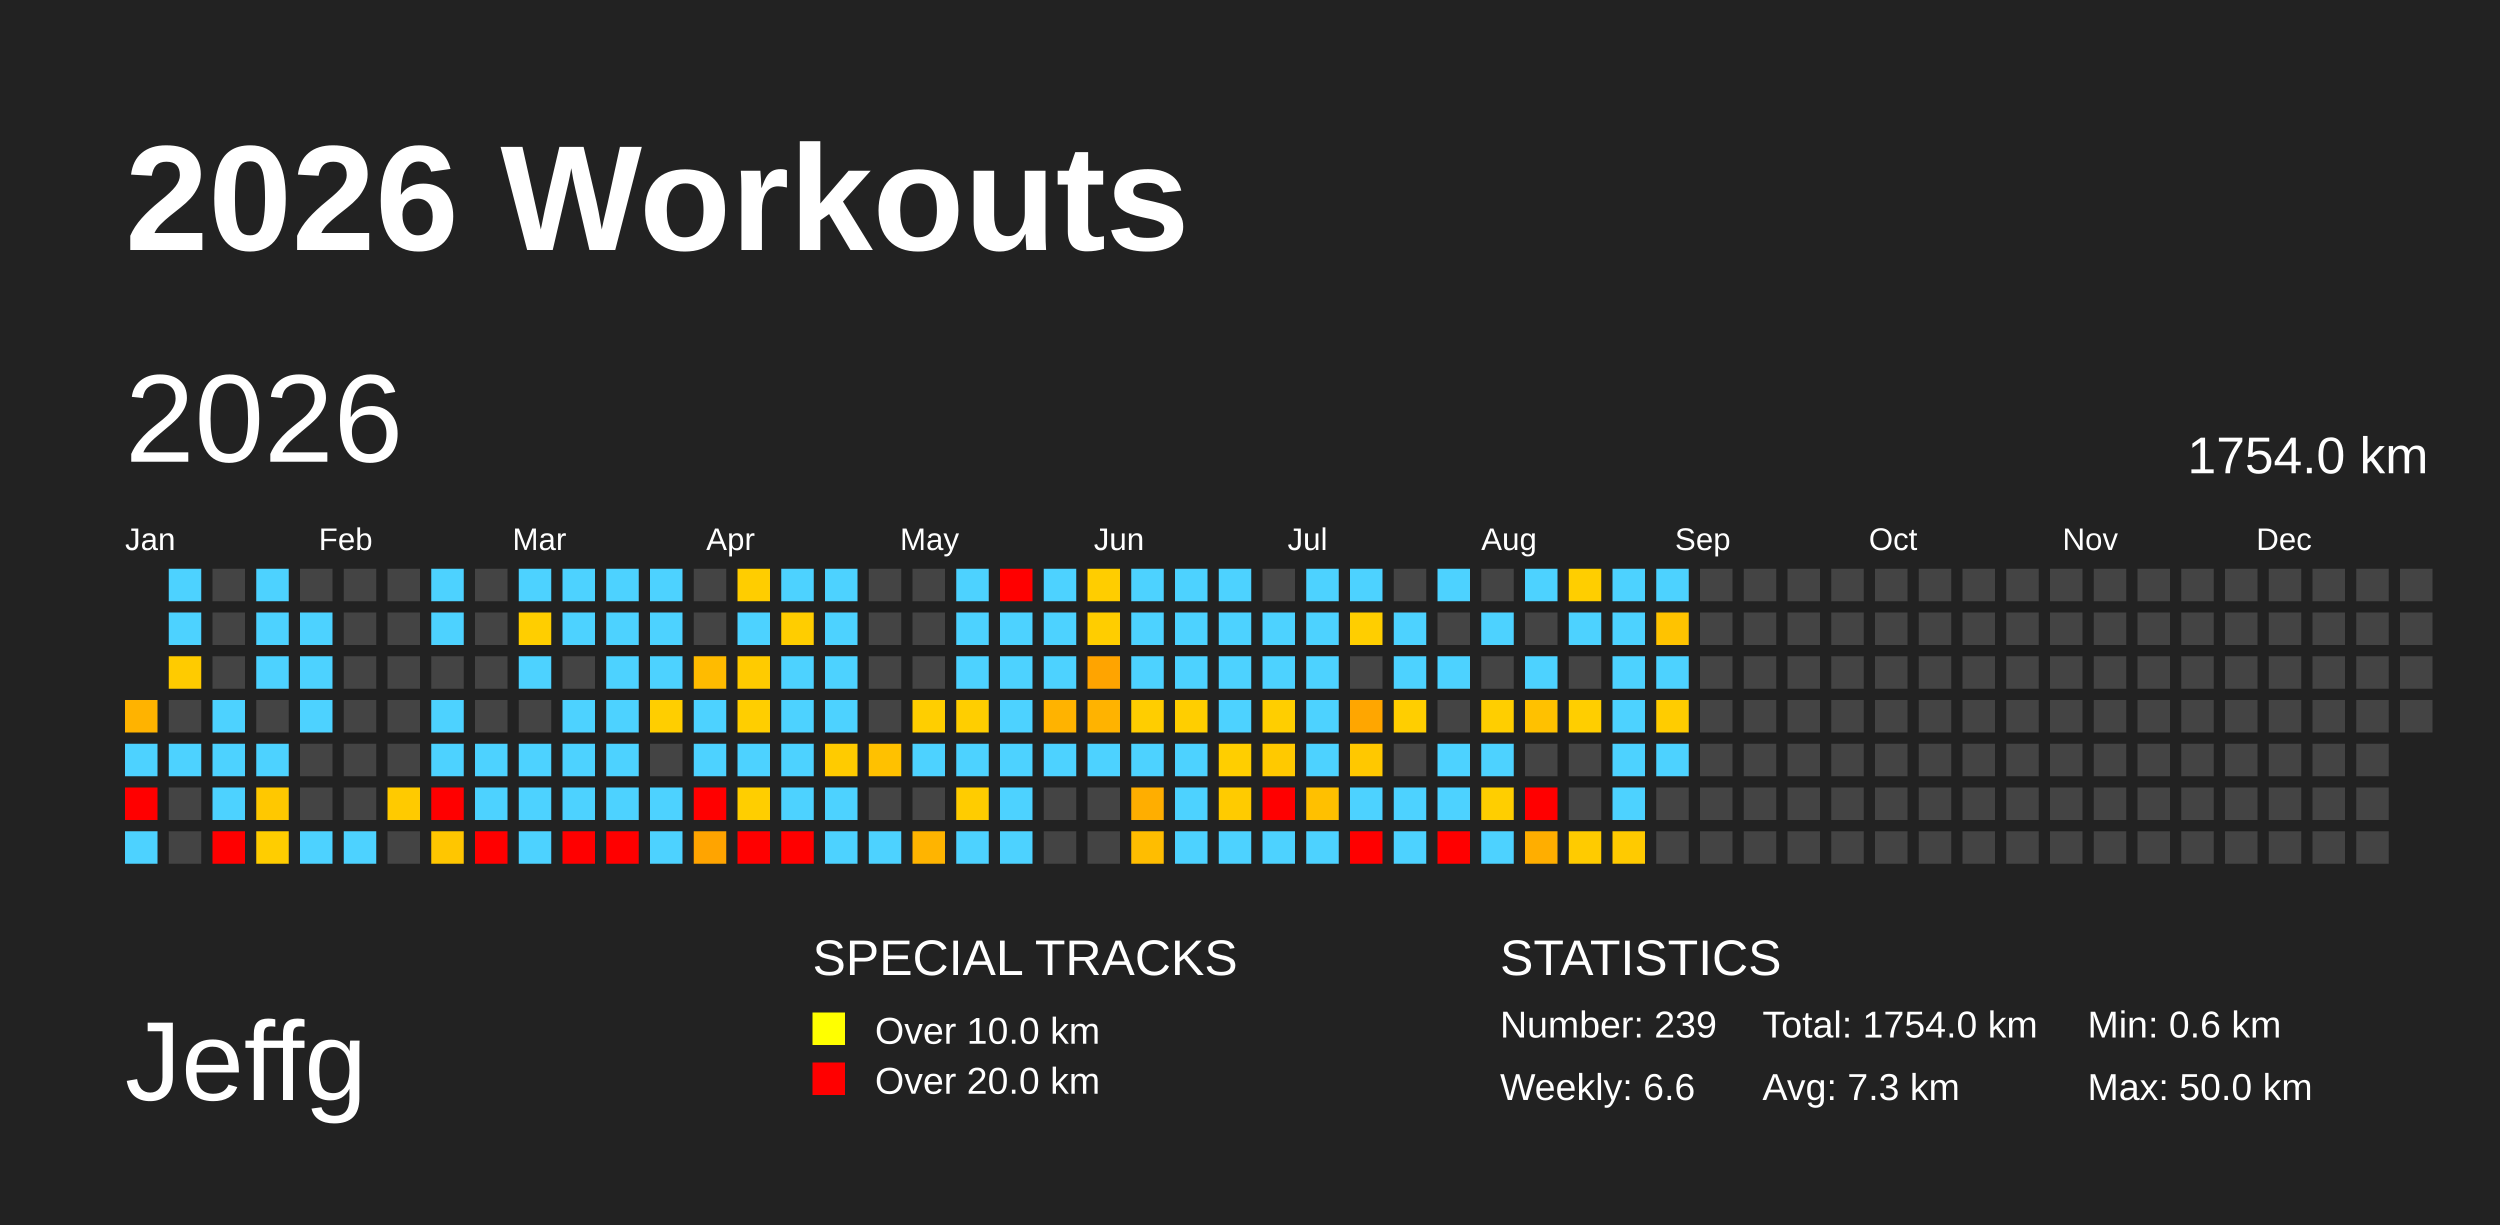
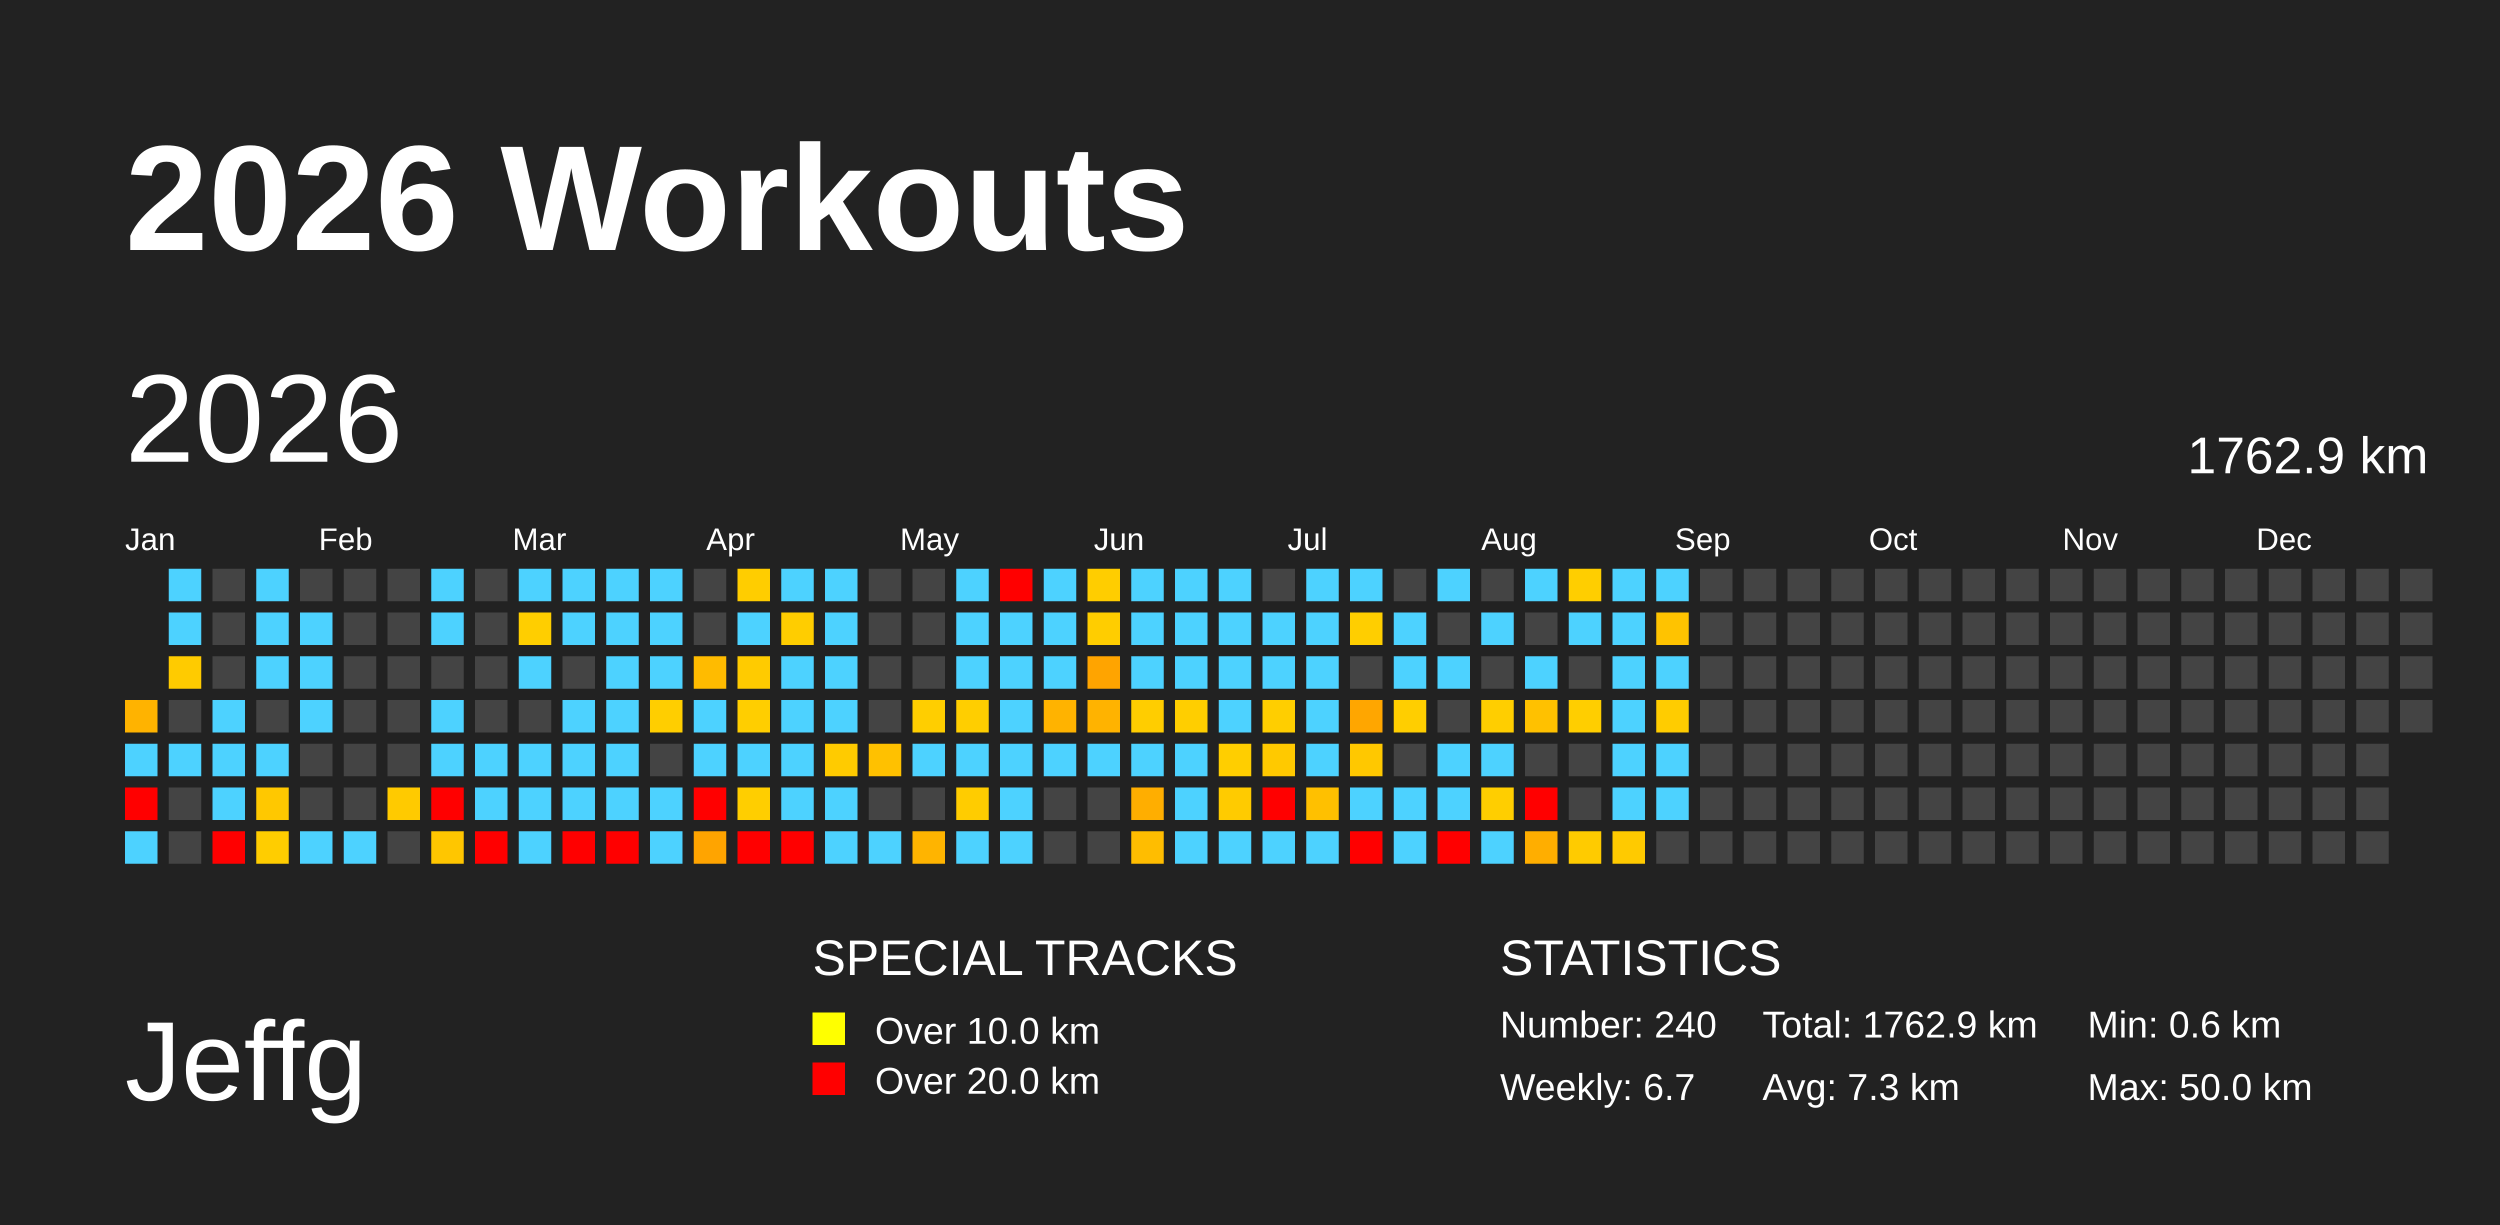
<svg xmlns="http://www.w3.org/2000/svg" baseProfile="full" height="98mm" version="1.1" viewBox="0,0,200,98" width="200mm">
  <defs />
  <rect fill="#222222" height="98" width="200" x="0" y="0" />
  <text fill="#FFFFFF" style="font-size:12px; font-family:Arial; font-weight:bold;" x="10" y="20">2026 Workouts</text>
  <text fill="#FFFFFF" style="font-size:9px; font-family:Arial" x="10" y="88">Jeffg</text>
  <text fill="#FFFFFF" style="font-size:4px; font-family:Arial" x="65" y="78">SPECIAL TRACKS</text>
  <rect fill="yellow" height="2.6" width="2.6" x="65" y="81" />
  <text fill="#FFFFFF" style="font-size:3px; font-family:Arial" x="70" y="83.5">Over 10.0 km</text>
  <rect fill="red" height="2.6" width="2.6" x="65" y="85" />
  <text fill="#FFFFFF" style="font-size:3px; font-family:Arial" x="70" y="87.5">Over 20.0 km</text>
  <text fill="#FFFFFF" style="font-size:4px; font-family:Arial" x="120" y="78">STATISTICS</text>
-   <text fill="#FFFFFF" style="font-size:3px; font-family:Arial" x="120" y="83">Number: 239</text>
-   <text fill="#FFFFFF" style="font-size:3px; font-family:Arial" x="120" y="88">Weekly: 6.6</text>
-   <text fill="#FFFFFF" style="font-size:3px; font-family:Arial" x="141" y="83">Total: 1754.0 km</text>
+   <text fill="#FFFFFF" style="font-size:3px; font-family:Arial" x="120" y="83">Number: 240</text>
+   <text fill="#FFFFFF" style="font-size:3px; font-family:Arial" x="120" y="88">Weekly: 6.7</text>
+   <text fill="#FFFFFF" style="font-size:3px; font-family:Arial" x="141" y="83">Total: 1762.9 km</text>
  <text fill="#FFFFFF" style="font-size:3px; font-family:Arial" x="141" y="88">Avg: 7.3 km</text>
  <text fill="#FFFFFF" style="font-size:3px; font-family:Arial" x="167" y="83">Min: 0.6 km</text>
  <text fill="#FFFFFF" style="font-size:3px; font-family:Arial" x="167" y="88">Max: 50.0 km</text>
  <text dominant-baseline="hanging" fill="#FFFFFF" style="font-size:10.0px; font-family:Arial;" x="10" y="30">2026</text>
-   <text dominant-baseline="hanging" fill="#FFFFFF" style="font-size:4.125px; font-family:Arial;" x="175" y="35">1754.0 km</text>
+   <text dominant-baseline="hanging" fill="#FFFFFF" style="font-size:4.125px; font-family:Arial;" x="175" y="35">1762.9 km</text>
  <text fill="#FFFFFF" style="font-size:2.5px; font-family:Arial" x="10.0" y="44">Jan</text>
  <text fill="#FFFFFF" style="font-size:2.5px; font-family:Arial" x="25.5" y="44">Feb</text>
  <text fill="#FFFFFF" style="font-size:2.5px; font-family:Arial" x="41.0" y="44">Mar</text>
  <text fill="#FFFFFF" style="font-size:2.5px; font-family:Arial" x="56.5" y="44">Apr</text>
  <text fill="#FFFFFF" style="font-size:2.5px; font-family:Arial" x="72.0" y="44">May</text>
  <text fill="#FFFFFF" style="font-size:2.5px; font-family:Arial" x="87.5" y="44">Jun</text>
  <text fill="#FFFFFF" style="font-size:2.5px; font-family:Arial" x="103.0" y="44">Jul</text>
  <text fill="#FFFFFF" style="font-size:2.5px; font-family:Arial" x="118.5" y="44">Aug</text>
  <text fill="#FFFFFF" style="font-size:2.5px; font-family:Arial" x="134.0" y="44">Sep</text>
  <text fill="#FFFFFF" style="font-size:2.5px; font-family:Arial" x="149.5" y="44">Oct</text>
  <text fill="#FFFFFF" style="font-size:2.5px; font-family:Arial" x="165.0" y="44">Nov</text>
  <text fill="#FFFFFF" style="font-size:2.5px; font-family:Arial" x="180.5" y="44">Dec</text>
  <rect fill="#ffb300" height="2.6" width="2.6" x="10.0" y="56.0" />
  <rect fill="#4dd2ff" height="2.6" width="2.6" x="10.0" y="59.5" />
  <rect fill="red" height="2.6" width="2.6" x="10.0" y="63.0" />
  <rect fill="#4dd2ff" height="2.6" width="2.6" x="10.0" y="66.5" />
  <rect fill="#4dd2ff" height="2.6" width="2.6" x="13.5" y="45.5" />
  <rect fill="#4dd2ff" height="2.6" width="2.6" x="13.5" y="49.0" />
  <rect fill="#ffcb00" height="2.6" width="2.6" x="13.5" y="52.5" />
  <rect fill="#444444" height="2.6" width="2.6" x="13.5" y="56.0" />
  <rect fill="#4dd2ff" height="2.6" width="2.6" x="13.5" y="59.5" />
  <rect fill="#444444" height="2.6" width="2.6" x="13.5" y="63.0" />
  <rect fill="#444444" height="2.6" width="2.6" x="13.5" y="66.5" />
  <rect fill="#444444" height="2.6" width="2.6" x="17.0" y="45.5" />
  <rect fill="#444444" height="2.6" width="2.6" x="17.0" y="49.0" />
  <rect fill="#444444" height="2.6" width="2.6" x="17.0" y="52.5" />
  <rect fill="#4dd2ff" height="2.6" width="2.6" x="17.0" y="56.0" />
  <rect fill="#4dd2ff" height="2.6" width="2.6" x="17.0" y="59.5" />
  <rect fill="#4dd2ff" height="2.6" width="2.6" x="17.0" y="63.0" />
  <rect fill="red" height="2.6" width="2.6" x="17.0" y="66.5" />
  <rect fill="#4dd2ff" height="2.6" width="2.6" x="20.5" y="45.5" />
  <rect fill="#4dd2ff" height="2.6" width="2.6" x="20.5" y="49.0" />
  <rect fill="#4dd2ff" height="2.6" width="2.6" x="20.5" y="52.5" />
  <rect fill="#444444" height="2.6" width="2.6" x="20.5" y="56.0" />
  <rect fill="#4dd2ff" height="2.6" width="2.6" x="20.5" y="59.5" />
  <rect fill="#ffc800" height="2.6" width="2.6" x="20.5" y="63.0" />
  <rect fill="#ffcd00" height="2.6" width="2.6" x="20.5" y="66.5" />
  <rect fill="#444444" height="2.6" width="2.6" x="24.0" y="45.5" />
  <rect fill="#4dd2ff" height="2.6" width="2.6" x="24.0" y="49.0" />
  <rect fill="#4dd2ff" height="2.6" width="2.6" x="24.0" y="52.5" />
  <rect fill="#4dd2ff" height="2.6" width="2.6" x="24.0" y="56.0" />
  <rect fill="#444444" height="2.6" width="2.6" x="24.0" y="59.5" />
  <rect fill="#444444" height="2.6" width="2.6" x="24.0" y="63.0" />
  <rect fill="#4dd2ff" height="2.6" width="2.6" x="24.0" y="66.5" />
  <rect fill="#444444" height="2.6" width="2.6" x="27.5" y="45.5" />
  <rect fill="#444444" height="2.6" width="2.6" x="27.5" y="49.0" />
  <rect fill="#444444" height="2.6" width="2.6" x="27.5" y="52.5" />
  <rect fill="#444444" height="2.6" width="2.6" x="27.5" y="56.0" />
  <rect fill="#444444" height="2.6" width="2.6" x="27.5" y="59.5" />
  <rect fill="#444444" height="2.6" width="2.6" x="27.5" y="63.0" />
  <rect fill="#4dd2ff" height="2.6" width="2.6" x="27.5" y="66.5" />
  <rect fill="#444444" height="2.6" width="2.6" x="31.0" y="45.5" />
  <rect fill="#444444" height="2.6" width="2.6" x="31.0" y="49.0" />
  <rect fill="#444444" height="2.6" width="2.6" x="31.0" y="52.5" />
  <rect fill="#444444" height="2.6" width="2.6" x="31.0" y="56.0" />
  <rect fill="#444444" height="2.6" width="2.6" x="31.0" y="59.5" />
  <rect fill="#ffca00" height="2.6" width="2.6" x="31.0" y="63.0" />
  <rect fill="#444444" height="2.6" width="2.6" x="31.0" y="66.5" />
  <rect fill="#4dd2ff" height="2.6" width="2.6" x="34.5" y="45.5" />
  <rect fill="#4dd2ff" height="2.6" width="2.6" x="34.5" y="49.0" />
  <rect fill="#444444" height="2.6" width="2.6" x="34.5" y="52.5" />
  <rect fill="#4dd2ff" height="2.6" width="2.6" x="34.5" y="56.0" />
  <rect fill="#4dd2ff" height="2.6" width="2.6" x="34.5" y="59.5" />
  <rect fill="red" height="2.6" width="2.6" x="34.5" y="63.0" />
  <rect fill="#ffc600" height="2.6" width="2.6" x="34.5" y="66.5" />
  <rect fill="#444444" height="2.6" width="2.6" x="38.0" y="45.5" />
  <rect fill="#444444" height="2.6" width="2.6" x="38.0" y="49.0" />
  <rect fill="#444444" height="2.6" width="2.6" x="38.0" y="52.5" />
  <rect fill="#444444" height="2.6" width="2.6" x="38.0" y="56.0" />
  <rect fill="#4dd2ff" height="2.6" width="2.6" x="38.0" y="59.5" />
  <rect fill="#4dd2ff" height="2.6" width="2.6" x="38.0" y="63.0" />
  <rect fill="red" height="2.6" width="2.6" x="38.0" y="66.5" />
  <rect fill="#4dd2ff" height="2.6" width="2.6" x="41.5" y="45.5" />
  <rect fill="#ffce00" height="2.6" width="2.6" x="41.5" y="49.0" />
  <rect fill="#4dd2ff" height="2.6" width="2.6" x="41.5" y="52.5" />
  <rect fill="#444444" height="2.6" width="2.6" x="41.5" y="56.0" />
  <rect fill="#4dd2ff" height="2.6" width="2.6" x="41.5" y="59.5" />
  <rect fill="#4dd2ff" height="2.6" width="2.6" x="41.5" y="63.0" />
  <rect fill="#4dd2ff" height="2.6" width="2.6" x="41.5" y="66.5" />
  <rect fill="#4dd2ff" height="2.6" width="2.6" x="45.0" y="45.5" />
  <rect fill="#4dd2ff" height="2.6" width="2.6" x="45.0" y="49.0" />
  <rect fill="#444444" height="2.6" width="2.6" x="45.0" y="52.5" />
  <rect fill="#4dd2ff" height="2.6" width="2.6" x="45.0" y="56.0" />
  <rect fill="#4dd2ff" height="2.6" width="2.6" x="45.0" y="59.5" />
  <rect fill="#4dd2ff" height="2.6" width="2.6" x="45.0" y="63.0" />
  <rect fill="red" height="2.6" width="2.6" x="45.0" y="66.5" />
  <rect fill="#4dd2ff" height="2.6" width="2.6" x="48.5" y="45.5" />
  <rect fill="#4dd2ff" height="2.6" width="2.6" x="48.5" y="49.0" />
  <rect fill="#4dd2ff" height="2.6" width="2.6" x="48.5" y="52.5" />
  <rect fill="#4dd2ff" height="2.6" width="2.6" x="48.5" y="56.0" />
  <rect fill="#4dd2ff" height="2.6" width="2.6" x="48.5" y="59.5" />
  <rect fill="#4dd2ff" height="2.6" width="2.6" x="48.5" y="63.0" />
  <rect fill="red" height="2.6" width="2.6" x="48.5" y="66.5" />
  <rect fill="#4dd2ff" height="2.6" width="2.6" x="52.0" y="45.5" />
  <rect fill="#4dd2ff" height="2.6" width="2.6" x="52.0" y="49.0" />
  <rect fill="#4dd2ff" height="2.6" width="2.6" x="52.0" y="52.5" />
  <rect fill="#ffce00" height="2.6" width="2.6" x="52.0" y="56.0" />
  <rect fill="#444444" height="2.6" width="2.6" x="52.0" y="59.5" />
  <rect fill="#4dd2ff" height="2.6" width="2.6" x="52.0" y="63.0" />
  <rect fill="#4dd2ff" height="2.6" width="2.6" x="52.0" y="66.5" />
  <rect fill="#444444" height="2.6" width="2.6" x="55.5" y="45.5" />
  <rect fill="#444444" height="2.6" width="2.6" x="55.5" y="49.0" />
  <rect fill="#ffbb00" height="2.6" width="2.6" x="55.5" y="52.5" />
  <rect fill="#4dd2ff" height="2.6" width="2.6" x="55.5" y="56.0" />
  <rect fill="#4dd2ff" height="2.6" width="2.6" x="55.5" y="59.5" />
  <rect fill="red" height="2.6" width="2.6" x="55.5" y="63.0" />
  <rect fill="#ffa400" height="2.6" width="2.6" x="55.5" y="66.5" />
  <rect fill="#ffcd00" height="2.6" width="2.6" x="59.0" y="45.5" />
  <rect fill="#4dd2ff" height="2.6" width="2.6" x="59.0" y="49.0" />
  <rect fill="#ffcb00" height="2.6" width="2.6" x="59.0" y="52.5" />
  <rect fill="#ffce00" height="2.6" width="2.6" x="59.0" y="56.0" />
  <rect fill="#4dd2ff" height="2.6" width="2.6" x="59.0" y="59.5" />
  <rect fill="#ffce00" height="2.6" width="2.6" x="59.0" y="63.0" />
  <rect fill="red" height="2.6" width="2.6" x="59.0" y="66.5" />
  <rect fill="#4dd2ff" height="2.6" width="2.6" x="62.5" y="45.5" />
  <rect fill="#ffcd00" height="2.6" width="2.6" x="62.5" y="49.0" />
  <rect fill="#4dd2ff" height="2.6" width="2.6" x="62.5" y="52.5" />
  <rect fill="#4dd2ff" height="2.6" width="2.6" x="62.5" y="56.0" />
  <rect fill="#4dd2ff" height="2.6" width="2.6" x="62.5" y="59.5" />
  <rect fill="#4dd2ff" height="2.6" width="2.6" x="62.5" y="63.0" />
  <rect fill="red" height="2.6" width="2.6" x="62.5" y="66.5" />
  <rect fill="#4dd2ff" height="2.6" width="2.6" x="66.0" y="45.5" />
  <rect fill="#4dd2ff" height="2.6" width="2.6" x="66.0" y="49.0" />
  <rect fill="#4dd2ff" height="2.6" width="2.6" x="66.0" y="52.5" />
  <rect fill="#4dd2ff" height="2.6" width="2.6" x="66.0" y="56.0" />
  <rect fill="#ffcb00" height="2.6" width="2.6" x="66.0" y="59.5" />
  <rect fill="#4dd2ff" height="2.6" width="2.6" x="66.0" y="63.0" />
  <rect fill="#4dd2ff" height="2.6" width="2.6" x="66.0" y="66.5" />
  <rect fill="#444444" height="2.6" width="2.6" x="69.5" y="45.5" />
  <rect fill="#444444" height="2.6" width="2.6" x="69.5" y="49.0" />
  <rect fill="#444444" height="2.6" width="2.6" x="69.5" y="52.5" />
  <rect fill="#444444" height="2.6" width="2.6" x="69.5" y="56.0" />
  <rect fill="#ffc100" height="2.6" width="2.6" x="69.5" y="59.5" />
  <rect fill="#444444" height="2.6" width="2.6" x="69.5" y="63.0" />
  <rect fill="#4dd2ff" height="2.6" width="2.6" x="69.5" y="66.5" />
  <rect fill="#444444" height="2.6" width="2.6" x="73.0" y="45.5" />
  <rect fill="#444444" height="2.6" width="2.6" x="73.0" y="49.0" />
  <rect fill="#444444" height="2.6" width="2.6" x="73.0" y="52.5" />
  <rect fill="#ffce00" height="2.6" width="2.6" x="73.0" y="56.0" />
  <rect fill="#4dd2ff" height="2.6" width="2.6" x="73.0" y="59.5" />
  <rect fill="#444444" height="2.6" width="2.6" x="73.0" y="63.0" />
  <rect fill="#ffb400" height="2.6" width="2.6" x="73.0" y="66.5" />
  <rect fill="#4dd2ff" height="2.6" width="2.6" x="76.5" y="45.5" />
  <rect fill="#4dd2ff" height="2.6" width="2.6" x="76.5" y="49.0" />
  <rect fill="#4dd2ff" height="2.6" width="2.6" x="76.5" y="52.5" />
  <rect fill="#ffce00" height="2.6" width="2.6" x="76.5" y="56.0" />
  <rect fill="#4dd2ff" height="2.6" width="2.6" x="76.5" y="59.5" />
  <rect fill="#ffcc00" height="2.6" width="2.6" x="76.5" y="63.0" />
  <rect fill="#4dd2ff" height="2.6" width="2.6" x="76.5" y="66.5" />
  <rect fill="red" height="2.6" width="2.6" x="80.0" y="45.5" />
  <rect fill="#4dd2ff" height="2.6" width="2.6" x="80.0" y="49.0" />
  <rect fill="#4dd2ff" height="2.6" width="2.6" x="80.0" y="52.5" />
  <rect fill="#4dd2ff" height="2.6" width="2.6" x="80.0" y="56.0" />
  <rect fill="#4dd2ff" height="2.6" width="2.6" x="80.0" y="59.5" />
  <rect fill="#4dd2ff" height="2.6" width="2.6" x="80.0" y="63.0" />
  <rect fill="#4dd2ff" height="2.6" width="2.6" x="80.0" y="66.5" />
  <rect fill="#4dd2ff" height="2.6" width="2.6" x="83.5" y="45.5" />
  <rect fill="#4dd2ff" height="2.6" width="2.6" x="83.5" y="49.0" />
  <rect fill="#4dd2ff" height="2.6" width="2.6" x="83.5" y="52.5" />
  <rect fill="#ffb300" height="2.6" width="2.6" x="83.5" y="56.0" />
  <rect fill="#4dd2ff" height="2.6" width="2.6" x="83.5" y="59.5" />
  <rect fill="#444444" height="2.6" width="2.6" x="83.5" y="63.0" />
  <rect fill="#444444" height="2.6" width="2.6" x="83.5" y="66.5" />
  <rect fill="#ffcd00" height="2.6" width="2.6" x="87.0" y="45.5" />
  <rect fill="#ffcd00" height="2.6" width="2.6" x="87.0" y="49.0" />
  <rect fill="#ffa400" height="2.6" width="2.6" x="87.0" y="52.5" />
  <rect fill="#ffb300" height="2.6" width="2.6" x="87.0" y="56.0" />
  <rect fill="#4dd2ff" height="2.6" width="2.6" x="87.0" y="59.5" />
  <rect fill="#444444" height="2.6" width="2.6" x="87.0" y="63.0" />
  <rect fill="#444444" height="2.6" width="2.6" x="87.0" y="66.5" />
  <rect fill="#4dd2ff" height="2.6" width="2.6" x="90.5" y="45.5" />
  <rect fill="#4dd2ff" height="2.6" width="2.6" x="90.5" y="49.0" />
  <rect fill="#4dd2ff" height="2.6" width="2.6" x="90.5" y="52.5" />
  <rect fill="#ffcd00" height="2.6" width="2.6" x="90.5" y="56.0" />
  <rect fill="#4dd2ff" height="2.6" width="2.6" x="90.5" y="59.5" />
  <rect fill="#ffae00" height="2.6" width="2.6" x="90.5" y="63.0" />
  <rect fill="#ffbd00" height="2.6" width="2.6" x="90.5" y="66.5" />
  <rect fill="#4dd2ff" height="2.6" width="2.6" x="94.0" y="45.5" />
  <rect fill="#4dd2ff" height="2.6" width="2.6" x="94.0" y="49.0" />
  <rect fill="#4dd2ff" height="2.6" width="2.6" x="94.0" y="52.5" />
  <rect fill="#ffce00" height="2.6" width="2.6" x="94.0" y="56.0" />
  <rect fill="#4dd2ff" height="2.6" width="2.6" x="94.0" y="59.5" />
  <rect fill="#4dd2ff" height="2.6" width="2.6" x="94.0" y="63.0" />
  <rect fill="#4dd2ff" height="2.6" width="2.6" x="94.0" y="66.5" />
  <rect fill="#4dd2ff" height="2.6" width="2.6" x="97.5" y="45.5" />
  <rect fill="#4dd2ff" height="2.6" width="2.6" x="97.5" y="49.0" />
  <rect fill="#4dd2ff" height="2.6" width="2.6" x="97.5" y="52.5" />
  <rect fill="#4dd2ff" height="2.6" width="2.6" x="97.5" y="56.0" />
  <rect fill="#ffce00" height="2.6" width="2.6" x="97.5" y="59.5" />
  <rect fill="#ffcb00" height="2.6" width="2.6" x="97.5" y="63.0" />
  <rect fill="#4dd2ff" height="2.6" width="2.6" x="97.5" y="66.5" />
  <rect fill="#444444" height="2.6" width="2.6" x="101.0" y="45.5" />
  <rect fill="#4dd2ff" height="2.6" width="2.6" x="101.0" y="49.0" />
  <rect fill="#4dd2ff" height="2.6" width="2.6" x="101.0" y="52.5" />
  <rect fill="#ffce00" height="2.6" width="2.6" x="101.0" y="56.0" />
  <rect fill="#ffc900" height="2.6" width="2.6" x="101.0" y="59.5" />
  <rect fill="red" height="2.6" width="2.6" x="101.0" y="63.0" />
  <rect fill="#4dd2ff" height="2.6" width="2.6" x="101.0" y="66.5" />
  <rect fill="#4dd2ff" height="2.6" width="2.6" x="104.5" y="45.5" />
  <rect fill="#4dd2ff" height="2.6" width="2.6" x="104.5" y="49.0" />
  <rect fill="#4dd2ff" height="2.6" width="2.6" x="104.5" y="52.5" />
  <rect fill="#4dd2ff" height="2.6" width="2.6" x="104.5" y="56.0" />
  <rect fill="#4dd2ff" height="2.6" width="2.6" x="104.5" y="59.5" />
  <rect fill="#ffc000" height="2.6" width="2.6" x="104.5" y="63.0" />
  <rect fill="#4dd2ff" height="2.6" width="2.6" x="104.5" y="66.5" />
  <rect fill="#4dd2ff" height="2.6" width="2.6" x="108.0" y="45.5" />
  <rect fill="#ffce00" height="2.6" width="2.6" x="108.0" y="49.0" />
  <rect fill="#444444" height="2.6" width="2.6" x="108.0" y="52.5" />
  <rect fill="#ffa600" height="2.6" width="2.6" x="108.0" y="56.0" />
  <rect fill="#ffc800" height="2.6" width="2.6" x="108.0" y="59.5" />
  <rect fill="#4dd2ff" height="2.6" width="2.6" x="108.0" y="63.0" />
  <rect fill="red" height="2.6" width="2.6" x="108.0" y="66.5" />
  <rect fill="#444444" height="2.6" width="2.6" x="111.5" y="45.5" />
  <rect fill="#4dd2ff" height="2.6" width="2.6" x="111.5" y="49.0" />
  <rect fill="#4dd2ff" height="2.6" width="2.6" x="111.5" y="52.5" />
  <rect fill="#ffce00" height="2.6" width="2.6" x="111.5" y="56.0" />
  <rect fill="#444444" height="2.6" width="2.6" x="111.5" y="59.5" />
  <rect fill="#4dd2ff" height="2.6" width="2.6" x="111.5" y="63.0" />
  <rect fill="#4dd2ff" height="2.6" width="2.6" x="111.5" y="66.5" />
  <rect fill="#4dd2ff" height="2.6" width="2.6" x="115.0" y="45.5" />
  <rect fill="#444444" height="2.6" width="2.6" x="115.0" y="49.0" />
  <rect fill="#4dd2ff" height="2.6" width="2.6" x="115.0" y="52.5" />
  <rect fill="#444444" height="2.6" width="2.6" x="115.0" y="56.0" />
  <rect fill="#4dd2ff" height="2.6" width="2.6" x="115.0" y="59.5" />
  <rect fill="#4dd2ff" height="2.6" width="2.6" x="115.0" y="63.0" />
  <rect fill="red" height="2.6" width="2.6" x="115.0" y="66.5" />
  <rect fill="#444444" height="2.6" width="2.6" x="118.5" y="45.5" />
  <rect fill="#4dd2ff" height="2.6" width="2.6" x="118.5" y="49.0" />
  <rect fill="#444444" height="2.6" width="2.6" x="118.5" y="52.5" />
  <rect fill="#ffce00" height="2.6" width="2.6" x="118.5" y="56.0" />
  <rect fill="#4dd2ff" height="2.6" width="2.6" x="118.5" y="59.5" />
  <rect fill="#ffce00" height="2.6" width="2.6" x="118.5" y="63.0" />
  <rect fill="#4dd2ff" height="2.6" width="2.6" x="118.5" y="66.5" />
  <rect fill="#4dd2ff" height="2.6" width="2.6" x="122.0" y="45.5" />
  <rect fill="#444444" height="2.6" width="2.6" x="122.0" y="49.0" />
  <rect fill="#4dd2ff" height="2.6" width="2.6" x="122.0" y="52.5" />
  <rect fill="#ffc100" height="2.6" width="2.6" x="122.0" y="56.0" />
  <rect fill="#444444" height="2.6" width="2.6" x="122.0" y="59.5" />
  <rect fill="red" height="2.6" width="2.6" x="122.0" y="63.0" />
  <rect fill="#ffae00" height="2.6" width="2.6" x="122.0" y="66.5" />
  <rect fill="#ffce00" height="2.6" width="2.6" x="125.5" y="45.5" />
  <rect fill="#4dd2ff" height="2.6" width="2.6" x="125.5" y="49.0" />
  <rect fill="#444444" height="2.6" width="2.6" x="125.5" y="52.5" />
  <rect fill="#ffce00" height="2.6" width="2.6" x="125.5" y="56.0" />
  <rect fill="#444444" height="2.6" width="2.6" x="125.5" y="59.5" />
  <rect fill="#444444" height="2.6" width="2.6" x="125.5" y="63.0" />
  <rect fill="#ffcb00" height="2.6" width="2.6" x="125.5" y="66.5" />
  <rect fill="#4dd2ff" height="2.6" width="2.6" x="129.0" y="45.5" />
  <rect fill="#4dd2ff" height="2.6" width="2.6" x="129.0" y="49.0" />
  <rect fill="#4dd2ff" height="2.6" width="2.6" x="129.0" y="52.5" />
  <rect fill="#4dd2ff" height="2.6" width="2.6" x="129.0" y="56.0" />
  <rect fill="#4dd2ff" height="2.6" width="2.6" x="129.0" y="59.5" />
  <rect fill="#4dd2ff" height="2.6" width="2.6" x="129.0" y="63.0" />
  <rect fill="#ffca00" height="2.6" width="2.6" x="129.0" y="66.5" />
  <rect fill="#4dd2ff" height="2.6" width="2.6" x="132.5" y="45.5" />
  <rect fill="#ffc300" height="2.6" width="2.6" x="132.5" y="49.0" />
  <rect fill="#4dd2ff" height="2.6" width="2.6" x="132.5" y="52.5" />
  <rect fill="#ffcc00" height="2.6" width="2.6" x="132.5" y="56.0" />
  <rect fill="#4dd2ff" height="2.6" width="2.6" x="132.5" y="59.5" />
-   <rect fill="#444444" height="2.6" width="2.6" x="132.5" y="63.0" />
+   <rect fill="#4dd2ff" height="2.6" width="2.6" x="132.5" y="63.0" />
  <rect fill="#444444" height="2.6" width="2.6" x="132.5" y="66.5" />
  <rect fill="#444444" height="2.6" width="2.6" x="136.0" y="45.5" />
  <rect fill="#444444" height="2.6" width="2.6" x="136.0" y="49.0" />
  <rect fill="#444444" height="2.6" width="2.6" x="136.0" y="52.5" />
  <rect fill="#444444" height="2.6" width="2.6" x="136.0" y="56.0" />
  <rect fill="#444444" height="2.6" width="2.6" x="136.0" y="59.5" />
  <rect fill="#444444" height="2.6" width="2.6" x="136.0" y="63.0" />
  <rect fill="#444444" height="2.6" width="2.6" x="136.0" y="66.5" />
  <rect fill="#444444" height="2.6" width="2.6" x="139.5" y="45.5" />
  <rect fill="#444444" height="2.6" width="2.6" x="139.5" y="49.0" />
  <rect fill="#444444" height="2.6" width="2.6" x="139.5" y="52.5" />
  <rect fill="#444444" height="2.6" width="2.6" x="139.5" y="56.0" />
  <rect fill="#444444" height="2.6" width="2.6" x="139.5" y="59.5" />
  <rect fill="#444444" height="2.6" width="2.6" x="139.5" y="63.0" />
  <rect fill="#444444" height="2.6" width="2.6" x="139.5" y="66.5" />
  <rect fill="#444444" height="2.6" width="2.6" x="143.0" y="45.5" />
  <rect fill="#444444" height="2.6" width="2.6" x="143.0" y="49.0" />
  <rect fill="#444444" height="2.6" width="2.6" x="143.0" y="52.5" />
  <rect fill="#444444" height="2.6" width="2.6" x="143.0" y="56.0" />
  <rect fill="#444444" height="2.6" width="2.6" x="143.0" y="59.5" />
  <rect fill="#444444" height="2.6" width="2.6" x="143.0" y="63.0" />
  <rect fill="#444444" height="2.6" width="2.6" x="143.0" y="66.5" />
  <rect fill="#444444" height="2.6" width="2.6" x="146.5" y="45.5" />
  <rect fill="#444444" height="2.6" width="2.6" x="146.5" y="49.0" />
  <rect fill="#444444" height="2.6" width="2.6" x="146.5" y="52.5" />
  <rect fill="#444444" height="2.6" width="2.6" x="146.5" y="56.0" />
  <rect fill="#444444" height="2.6" width="2.6" x="146.5" y="59.5" />
  <rect fill="#444444" height="2.6" width="2.6" x="146.5" y="63.0" />
  <rect fill="#444444" height="2.6" width="2.6" x="146.5" y="66.5" />
  <rect fill="#444444" height="2.6" width="2.6" x="150.0" y="45.5" />
  <rect fill="#444444" height="2.6" width="2.6" x="150.0" y="49.0" />
  <rect fill="#444444" height="2.6" width="2.6" x="150.0" y="52.5" />
  <rect fill="#444444" height="2.6" width="2.6" x="150.0" y="56.0" />
  <rect fill="#444444" height="2.6" width="2.6" x="150.0" y="59.5" />
  <rect fill="#444444" height="2.6" width="2.6" x="150.0" y="63.0" />
  <rect fill="#444444" height="2.6" width="2.6" x="150.0" y="66.5" />
  <rect fill="#444444" height="2.6" width="2.6" x="153.5" y="45.5" />
  <rect fill="#444444" height="2.6" width="2.6" x="153.5" y="49.0" />
  <rect fill="#444444" height="2.6" width="2.6" x="153.5" y="52.5" />
  <rect fill="#444444" height="2.6" width="2.6" x="153.5" y="56.0" />
  <rect fill="#444444" height="2.6" width="2.6" x="153.5" y="59.5" />
  <rect fill="#444444" height="2.6" width="2.6" x="153.5" y="63.0" />
  <rect fill="#444444" height="2.6" width="2.6" x="153.5" y="66.5" />
  <rect fill="#444444" height="2.6" width="2.6" x="157.0" y="45.5" />
  <rect fill="#444444" height="2.6" width="2.6" x="157.0" y="49.0" />
  <rect fill="#444444" height="2.6" width="2.6" x="157.0" y="52.5" />
  <rect fill="#444444" height="2.6" width="2.6" x="157.0" y="56.0" />
  <rect fill="#444444" height="2.6" width="2.6" x="157.0" y="59.5" />
  <rect fill="#444444" height="2.6" width="2.6" x="157.0" y="63.0" />
  <rect fill="#444444" height="2.6" width="2.6" x="157.0" y="66.5" />
  <rect fill="#444444" height="2.6" width="2.6" x="160.5" y="45.5" />
  <rect fill="#444444" height="2.6" width="2.6" x="160.5" y="49.0" />
  <rect fill="#444444" height="2.6" width="2.6" x="160.5" y="52.5" />
  <rect fill="#444444" height="2.6" width="2.6" x="160.5" y="56.0" />
  <rect fill="#444444" height="2.6" width="2.6" x="160.5" y="59.5" />
  <rect fill="#444444" height="2.6" width="2.6" x="160.5" y="63.0" />
  <rect fill="#444444" height="2.6" width="2.6" x="160.5" y="66.5" />
  <rect fill="#444444" height="2.6" width="2.6" x="164.0" y="45.5" />
  <rect fill="#444444" height="2.6" width="2.6" x="164.0" y="49.0" />
  <rect fill="#444444" height="2.6" width="2.6" x="164.0" y="52.5" />
  <rect fill="#444444" height="2.6" width="2.6" x="164.0" y="56.0" />
  <rect fill="#444444" height="2.6" width="2.6" x="164.0" y="59.5" />
  <rect fill="#444444" height="2.6" width="2.6" x="164.0" y="63.0" />
  <rect fill="#444444" height="2.6" width="2.6" x="164.0" y="66.5" />
  <rect fill="#444444" height="2.6" width="2.6" x="167.5" y="45.5" />
  <rect fill="#444444" height="2.6" width="2.6" x="167.5" y="49.0" />
  <rect fill="#444444" height="2.6" width="2.6" x="167.5" y="52.5" />
  <rect fill="#444444" height="2.6" width="2.6" x="167.5" y="56.0" />
  <rect fill="#444444" height="2.6" width="2.6" x="167.5" y="59.5" />
  <rect fill="#444444" height="2.6" width="2.6" x="167.5" y="63.0" />
  <rect fill="#444444" height="2.6" width="2.6" x="167.5" y="66.5" />
  <rect fill="#444444" height="2.6" width="2.6" x="171.0" y="45.5" />
  <rect fill="#444444" height="2.6" width="2.6" x="171.0" y="49.0" />
  <rect fill="#444444" height="2.6" width="2.6" x="171.0" y="52.5" />
  <rect fill="#444444" height="2.6" width="2.6" x="171.0" y="56.0" />
  <rect fill="#444444" height="2.6" width="2.6" x="171.0" y="59.5" />
  <rect fill="#444444" height="2.6" width="2.6" x="171.0" y="63.0" />
  <rect fill="#444444" height="2.6" width="2.6" x="171.0" y="66.5" />
  <rect fill="#444444" height="2.6" width="2.6" x="174.5" y="45.5" />
  <rect fill="#444444" height="2.6" width="2.6" x="174.5" y="49.0" />
  <rect fill="#444444" height="2.6" width="2.6" x="174.5" y="52.5" />
  <rect fill="#444444" height="2.6" width="2.6" x="174.5" y="56.0" />
  <rect fill="#444444" height="2.6" width="2.6" x="174.5" y="59.5" />
  <rect fill="#444444" height="2.6" width="2.6" x="174.5" y="63.0" />
  <rect fill="#444444" height="2.6" width="2.6" x="174.5" y="66.5" />
  <rect fill="#444444" height="2.6" width="2.6" x="178.0" y="45.5" />
  <rect fill="#444444" height="2.6" width="2.6" x="178.0" y="49.0" />
  <rect fill="#444444" height="2.6" width="2.6" x="178.0" y="52.5" />
  <rect fill="#444444" height="2.6" width="2.6" x="178.0" y="56.0" />
  <rect fill="#444444" height="2.6" width="2.6" x="178.0" y="59.5" />
  <rect fill="#444444" height="2.6" width="2.6" x="178.0" y="63.0" />
  <rect fill="#444444" height="2.6" width="2.6" x="178.0" y="66.5" />
  <rect fill="#444444" height="2.6" width="2.6" x="181.5" y="45.5" />
  <rect fill="#444444" height="2.6" width="2.6" x="181.5" y="49.0" />
  <rect fill="#444444" height="2.6" width="2.6" x="181.5" y="52.5" />
  <rect fill="#444444" height="2.6" width="2.6" x="181.5" y="56.0" />
  <rect fill="#444444" height="2.6" width="2.6" x="181.5" y="59.5" />
  <rect fill="#444444" height="2.6" width="2.6" x="181.5" y="63.0" />
  <rect fill="#444444" height="2.6" width="2.6" x="181.5" y="66.5" />
  <rect fill="#444444" height="2.6" width="2.6" x="185.0" y="45.5" />
  <rect fill="#444444" height="2.6" width="2.6" x="185.0" y="49.0" />
  <rect fill="#444444" height="2.6" width="2.6" x="185.0" y="52.5" />
  <rect fill="#444444" height="2.6" width="2.6" x="185.0" y="56.0" />
  <rect fill="#444444" height="2.6" width="2.6" x="185.0" y="59.5" />
  <rect fill="#444444" height="2.6" width="2.6" x="185.0" y="63.0" />
  <rect fill="#444444" height="2.6" width="2.6" x="185.0" y="66.5" />
  <rect fill="#444444" height="2.6" width="2.6" x="188.5" y="45.5" />
  <rect fill="#444444" height="2.6" width="2.6" x="188.5" y="49.0" />
  <rect fill="#444444" height="2.6" width="2.6" x="188.5" y="52.5" />
  <rect fill="#444444" height="2.6" width="2.6" x="188.5" y="56.0" />
  <rect fill="#444444" height="2.6" width="2.6" x="188.5" y="59.5" />
  <rect fill="#444444" height="2.6" width="2.6" x="188.5" y="63.0" />
  <rect fill="#444444" height="2.6" width="2.6" x="188.5" y="66.5" />
  <rect fill="#444444" height="2.6" width="2.6" x="192.0" y="45.5" />
  <rect fill="#444444" height="2.6" width="2.6" x="192.0" y="49.0" />
  <rect fill="#444444" height="2.6" width="2.6" x="192.0" y="52.5" />
  <rect fill="#444444" height="2.6" width="2.6" x="192.0" y="56.0" />
</svg>
